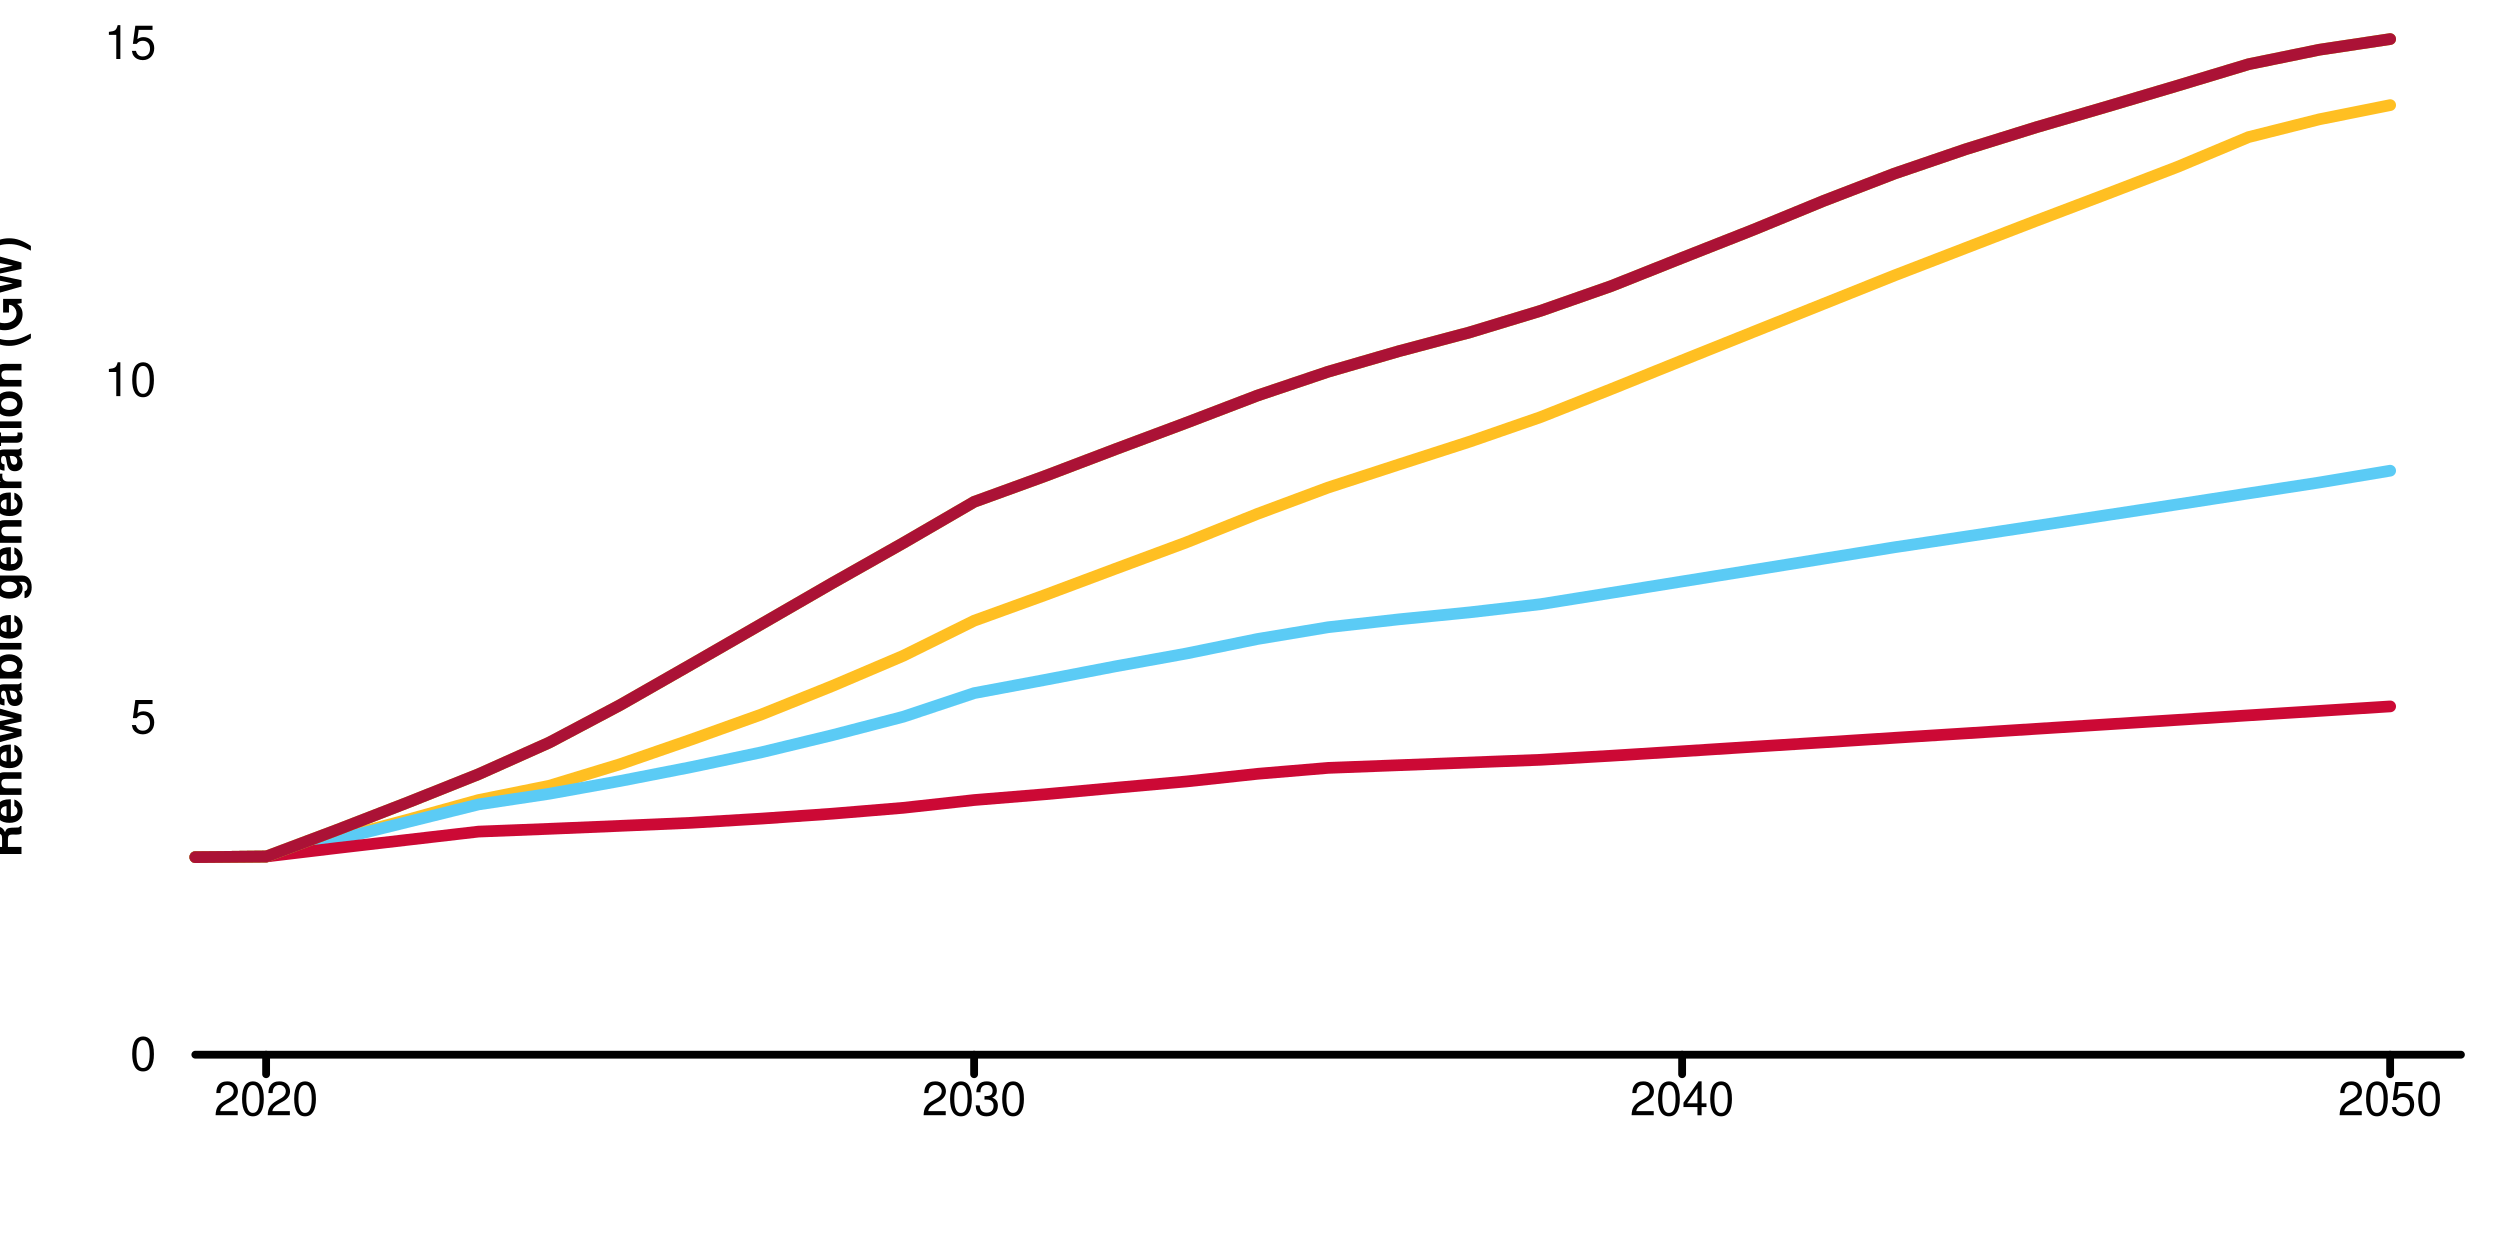
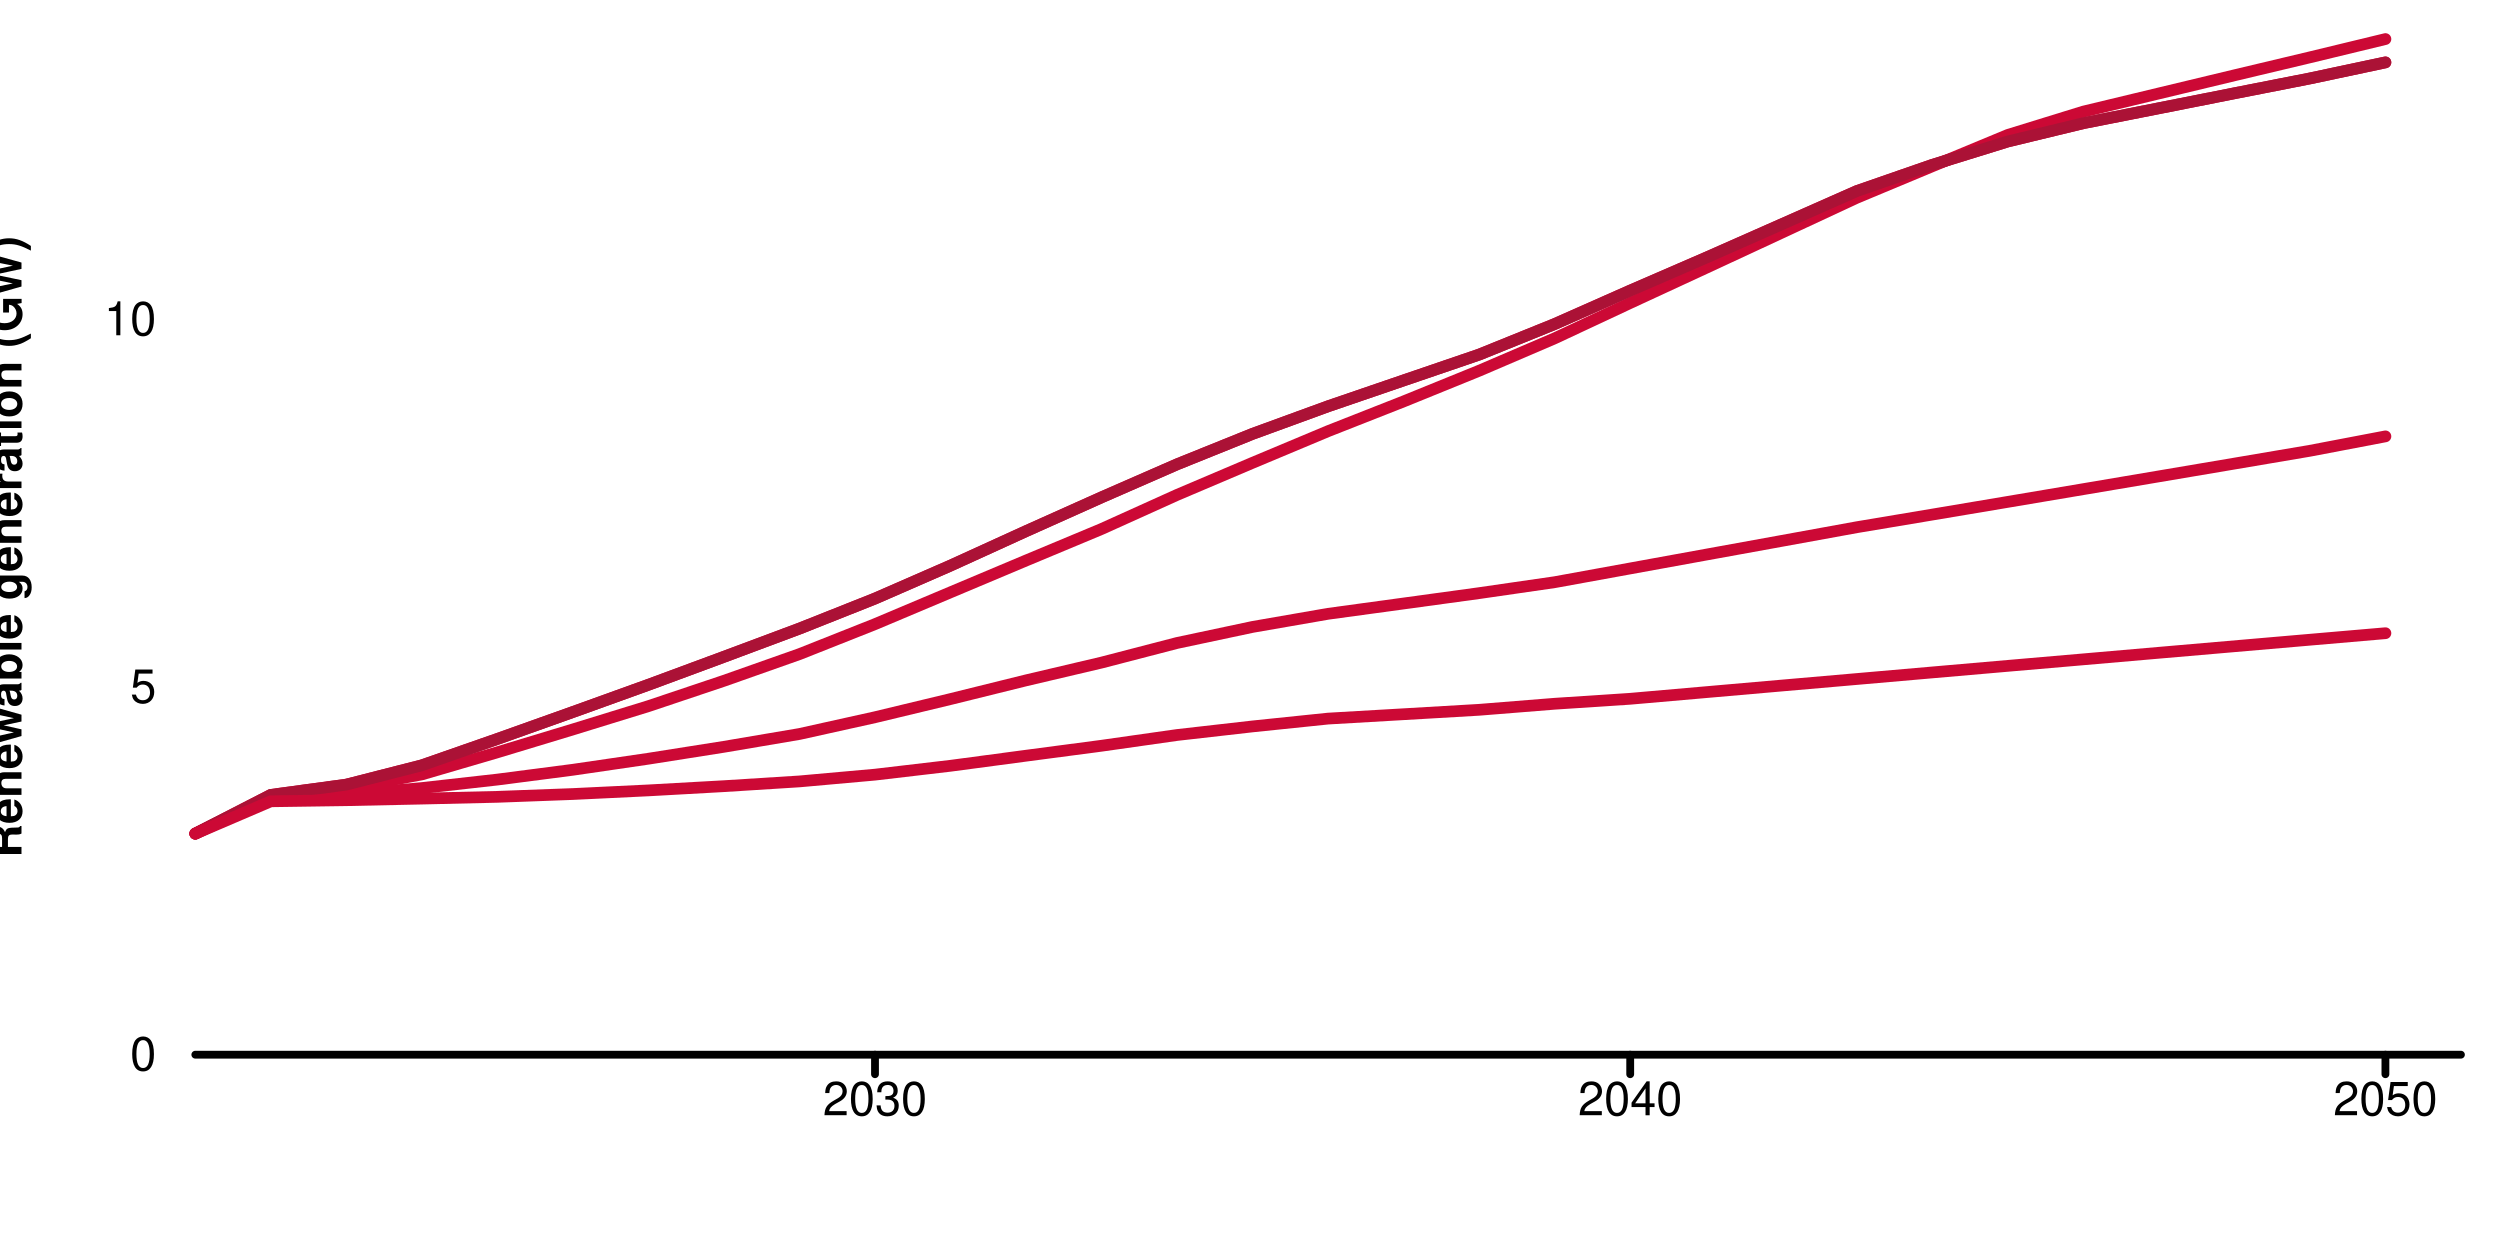
<svg xmlns="http://www.w3.org/2000/svg" width="640" height="320" viewBox="0 0 640 320" style="overflow:display" preserveAspectRatio="xMinYMin meet" overflow="visible">
  <defs>
    <style>
	.data-series path.line { fill-opacity: 0; }
	.data-series path.line.dotted { stroke-dasharray: 12 20 }
	.data-series circle { display: none; }
	.data-series:hover path.line, .data-series.on path.line { stroke-width: 5; }
	.data-series:hover circle, .data-series.on circle { display: inline; }
	.data-series circle:hover, .data-series circle.on { r: 6px!important; fill: black; }
	.grid { font-family: "Helvetica Neue",Helvetica,Arial,"Lucida Grande",sans-serif; }
	.grid line { stroke: rgb(0,0,0); stroke-width: 2; stroke-linecap: round; }
	.grid.grid-x text { text-anchor: middle; dominant-baseline: hanging; transform: translateY(10px); }
	.grid.grid-y text { text-anchor: end; dominant-baseline: middle; transform: translateX(-10px); }
	</style>
  </defs>
  <g class="grid grid-y">
    <line x1="50" y1="270" x2="630" y2="270" data-left="50" />
    <text x="50" y="270" text-anchor="end">0</text>
-     <text x="50" y="183.702" text-anchor="end">5</text>
-     <text x="50" y="97.403" text-anchor="end">10</text>
-     <text x="50" y="11.105" text-anchor="end">15</text>
+     <text x="50" y="175.908" text-anchor="end">5</text>
+     <text x="50" y="81.815" text-anchor="end">10</text>
    <text style="text-anchor:middle;dominant-baseline:hanging;font-weight:bold;transform: translateY(140px) rotate(-90deg);">Renewable generation (GW)</text>
  </g>
  <g class="grid grid-x">
-     <line class="tick" x1="68.125" y1="270" x2="68.125" y2="275" />
-     <text x="68.125" y="270" text-anchor="middle">2020</text>
-     <line class="tick" x1="249.375" y1="270" x2="249.375" y2="275" />
-     <text x="249.375" y="270" text-anchor="middle">2030</text>
-     <line class="tick" x1="430.625" y1="270" x2="430.625" y2="275" />
-     <text x="430.625" y="270" text-anchor="middle">2040</text>
-     <line class="tick" x1="611.875" y1="270" x2="611.875" y2="275" />
-     <text x="611.875" y="270" text-anchor="middle">2050</text>
+     <line class="tick" x1="224" y1="270" x2="224" y2="275" />
+     <text x="224" y="270" text-anchor="middle">2030</text>
+     <line class="tick" x1="417.333" y1="270" x2="417.333" y2="275" />
+     <text x="417.333" y="270" text-anchor="middle">2040</text>
+     <line class="tick" x1="610.667" y1="270" x2="610.667" y2="275" />
+     <text x="610.667" y="270" text-anchor="middle">2050</text>
    <text style="text-anchor:middle;dominant-baseline:hanging;font-weight:bold;transform: translateY(140px) rotate(-90deg);" />
  </g>
  <g data-scenario="consumer-transformation" class="data-series">
-     <path d="M 50.00,219.43L 68.12,219.27L 86.25,214.67L 104.38,209.83L 122.50,204.81L 140.62,201.15L 158.75,195.63L 176.88,189.36L 195.00,182.87L 213.12,175.59L 231.25,167.87L 249.38,158.90L 267.50,152.34L 285.62,145.56L 303.75,138.83L 321.88,131.56L 340.00,124.81L 358.12,118.91L 376.25,113.06L 394.38,106.78L 412.50,99.60L 430.62,92.28L 448.75,85.01L 466.88,77.76L 485.00,70.51L 503.12,63.52L 521.25,56.53L 539.38,49.65L 557.50,42.69L 575.62,35.10L 593.75,30.54L 611.88,26.91" id="Consumer transformation" class="line" stroke="#FFBF22" stroke-width="3" stroke-linecap="round" />
-     <circle cx="50.00" cy="219.43" data-y="2.930" data-x="2019" r="4" fill="#FFBF22" />
-     <circle cx="68.12" cy="219.27" data-y="2.939" data-x="2020" r="4" fill="#FFBF22" />
-     <circle cx="86.25" cy="214.67" data-y="3.206" data-x="2021" r="4" fill="#FFBF22" />
-     <circle cx="104.38" cy="209.83" data-y="3.486" data-x="2022" r="4" fill="#FFBF22" />
-     <circle cx="122.50" cy="204.81" data-y="3.777" data-x="2023" r="4" fill="#FFBF22" />
-     <circle cx="140.62" cy="201.15" data-y="3.989" data-x="2024" r="4" fill="#FFBF22" />
-     <circle cx="158.75" cy="195.63" data-y="4.309" data-x="2025" r="4" fill="#FFBF22" />
-     <circle cx="176.88" cy="189.36" data-y="4.672" data-x="2026" r="4" fill="#FFBF22" />
-     <circle cx="195.00" cy="182.87" data-y="5.048" data-x="2027" r="4" fill="#FFBF22" />
-     <circle cx="213.12" cy="175.59" data-y="5.470" data-x="2028" r="4" fill="#FFBF22" />
-     <circle cx="231.25" cy="167.87" data-y="5.917" data-x="2029" r="4" fill="#FFBF22" />
-     <circle cx="249.38" cy="158.90" data-y="6.437" data-x="2030" r="4" fill="#FFBF22" />
-     <circle cx="267.50" cy="152.34" data-y="6.817" data-x="2031" r="4" fill="#FFBF22" />
-     <circle cx="285.62" cy="145.56" data-y="7.210" data-x="2032" r="4" fill="#FFBF22" />
-     <circle cx="303.75" cy="138.83" data-y="7.600" data-x="2033" r="4" fill="#FFBF22" />
-     <circle cx="321.88" cy="131.56" data-y="8.021" data-x="2034" r="4" fill="#FFBF22" />
-     <circle cx="340.00" cy="124.81" data-y="8.412" data-x="2035" r="4" fill="#FFBF22" />
-     <circle cx="358.12" cy="118.91" data-y="8.754" data-x="2036" r="4" fill="#FFBF22" />
-     <circle cx="376.25" cy="113.06" data-y="9.093" data-x="2037" r="4" fill="#FFBF22" />
-     <circle cx="394.38" cy="106.78" data-y="9.457" data-x="2038" r="4" fill="#FFBF22" />
-     <circle cx="412.50" cy="99.60" data-y="9.873" data-x="2039" r="4" fill="#FFBF22" />
-     <circle cx="430.62" cy="92.28" data-y="10.297" data-x="2040" r="4" fill="#FFBF22" />
-     <circle cx="448.75" cy="85.01" data-y="10.718" data-x="2041" r="4" fill="#FFBF22" />
-     <circle cx="466.88" cy="77.76" data-y="11.138" data-x="2042" r="4" fill="#FFBF22" />
-     <circle cx="485.00" cy="70.51" data-y="11.558" data-x="2043" r="4" fill="#FFBF22" />
-     <circle cx="503.12" cy="63.52" data-y="11.963" data-x="2044" r="4" fill="#FFBF22" />
-     <circle cx="521.25" cy="56.53" data-y="12.368" data-x="2045" r="4" fill="#FFBF22" />
-     <circle cx="539.38" cy="49.65" data-y="12.767" data-x="2046" r="4" fill="#FFBF22" />
-     <circle cx="557.50" cy="42.69" data-y="13.170" data-x="2047" r="4" fill="#FFBF22" />
-     <circle cx="575.62" cy="35.10" data-y="13.610" data-x="2048" r="4" fill="#FFBF22" />
-     <circle cx="593.75" cy="30.54" data-y="13.874" data-x="2049" r="4" fill="#FFBF22" />
-     <circle cx="611.88" cy="26.91" data-y="14.084" data-x="2050" r="4" fill="#FFBF22" />
+     <path d="M 50.00,213.39L 69.33,203.85L 88.67,201.87L 108.00,198.25L 127.33,192.59L 146.67,186.73L 166.00,180.77L 185.33,174.28L 204.67,167.45L 224.00,159.78L 243.33,151.63L 262.67,143.49L 282.00,135.42L 301.33,126.69L 320.67,118.47L 340.00,110.37L 359.33,102.76L 378.67,94.90L 398.00,86.61L 417.33,77.56L 436.67,68.61L 456.00,59.63L 475.33,50.63L 494.67,42.56L 514.00,34.54L 533.33,28.57L 552.67,23.92L 572.00,19.28L 591.33,14.68L 610.67,10.00" id="Consumer Transformation" class="line" stroke="#cc0935" stroke-width="3" stroke-linecap="round" />
+     <circle cx="50.00" cy="213.39" data-y="3.00796539" data-x="2021" r="4" fill="#cc0935" />
+     <circle cx="69.33" cy="203.85" data-y="3.515046037" data-x="2022" r="4" fill="#cc0935" />
+     <circle cx="88.67" cy="201.87" data-y="3.620449781" data-x="2023" r="4" fill="#cc0935" />
+     <circle cx="108.00" cy="198.25" data-y="3.812749717" data-x="2024" r="4" fill="#cc0935" />
+     <circle cx="127.33" cy="192.59" data-y="4.113260806" data-x="2025" r="4" fill="#cc0935" />
+     <circle cx="146.67" cy="186.73" data-y="4.424899953" data-x="2026" r="4" fill="#cc0935" />
+     <circle cx="166.00" cy="180.77" data-y="4.741723296" data-x="2027" r="4" fill="#cc0935" />
+     <circle cx="185.33" cy="174.28" data-y="5.086592741" data-x="2028" r="4" fill="#cc0935" />
+     <circle cx="204.67" cy="167.45" data-y="5.449696004" data-x="2029" r="4" fill="#cc0935" />
+     <circle cx="224.00" cy="159.78" data-y="5.857079922" data-x="2030" r="4" fill="#cc0935" />
+     <circle cx="243.33" cy="151.63" data-y="6.289918816" data-x="2031" r="4" fill="#cc0935" />
+     <circle cx="262.67" cy="143.49" data-y="6.722737566" data-x="2032" r="4" fill="#cc0935" />
+     <circle cx="282.00" cy="135.42" data-y="7.151230128" data-x="2033" r="4" fill="#cc0935" />
+     <circle cx="301.33" cy="126.69" data-y="7.615143071" data-x="2034" r="4" fill="#cc0935" />
+     <circle cx="320.67" cy="118.47" data-y="8.052239374" data-x="2035" r="4" fill="#cc0935" />
+     <circle cx="340.00" cy="110.37" data-y="8.482382009" data-x="2036" r="4" fill="#cc0935" />
+     <circle cx="359.33" cy="102.76" data-y="8.886782431" data-x="2037" r="4" fill="#cc0935" />
+     <circle cx="378.67" cy="94.90" data-y="9.304898184" data-x="2038" r="4" fill="#cc0935" />
+     <circle cx="398.00" cy="86.61" data-y="9.744981658" data-x="2039" r="4" fill="#cc0935" />
+     <circle cx="417.33" cy="77.56" data-y="10.22599253" data-x="2040" r="4" fill="#cc0935" />
+     <circle cx="436.67" cy="68.61" data-y="10.70163214" data-x="2041" r="4" fill="#cc0935" />
+     <circle cx="456.00" cy="59.63" data-y="11.1788584" data-x="2042" r="4" fill="#cc0935" />
+     <circle cx="475.33" cy="50.63" data-y="11.6571057" data-x="2043" r="4" fill="#cc0935" />
+     <circle cx="494.67" cy="42.56" data-y="12.08604521" data-x="2044" r="4" fill="#cc0935" />
+     <circle cx="514.00" cy="34.54" data-y="12.51234436" data-x="2045" r="4" fill="#cc0935" />
+     <circle cx="533.33" cy="28.57" data-y="12.82961039" data-x="2046" r="4" fill="#cc0935" />
+     <circle cx="552.67" cy="23.92" data-y="13.07648385" data-x="2047" r="4" fill="#cc0935" />
+     <circle cx="572.00" cy="19.28" data-y="13.3231861" data-x="2048" r="4" fill="#cc0935" />
+     <circle cx="591.33" cy="14.68" data-y="13.5674299" data-x="2049" r="4" fill="#cc0935" />
+     <circle cx="610.67" cy="10.00" data-y="13.81622686" data-x="2050" r="4" fill="#cc0935" />
  </g>
  <g data-scenario="system-transformation" class="data-series">
-     <path d="M 50.00,219.43L 68.12,219.27L 86.25,214.89L 104.38,210.42L 122.50,205.93L 140.62,203.20L 158.75,199.93L 176.88,196.39L 195.00,192.57L 213.12,188.19L 231.25,183.48L 249.38,177.44L 267.50,174.05L 285.62,170.57L 303.75,167.29L 321.88,163.59L 340.00,160.57L 358.12,158.55L 376.25,156.76L 394.38,154.67L 412.50,151.77L 430.62,148.85L 448.75,145.94L 466.88,143.02L 485.00,140.10L 503.12,137.38L 521.25,134.63L 539.38,131.87L 557.50,129.11L 575.62,126.31L 593.75,123.52L 611.88,120.50" id="System transformation" class="line" stroke="#5BCBF5" stroke-width="3" stroke-linecap="round" />
-     <circle cx="50.00" cy="219.43" data-y="2.930" data-x="2019" r="4" fill="#5BCBF5" />
-     <circle cx="68.12" cy="219.27" data-y="2.939" data-x="2020" r="4" fill="#5BCBF5" />
-     <circle cx="86.25" cy="214.89" data-y="3.193" data-x="2021" r="4" fill="#5BCBF5" />
-     <circle cx="104.38" cy="210.42" data-y="3.452" data-x="2022" r="4" fill="#5BCBF5" />
-     <circle cx="122.50" cy="205.93" data-y="3.712" data-x="2023" r="4" fill="#5BCBF5" />
-     <circle cx="140.62" cy="203.20" data-y="3.870" data-x="2024" r="4" fill="#5BCBF5" />
-     <circle cx="158.75" cy="199.93" data-y="4.060" data-x="2025" r="4" fill="#5BCBF5" />
-     <circle cx="176.88" cy="196.39" data-y="4.265" data-x="2026" r="4" fill="#5BCBF5" />
-     <circle cx="195.00" cy="192.57" data-y="4.486" data-x="2027" r="4" fill="#5BCBF5" />
-     <circle cx="213.12" cy="188.19" data-y="4.740" data-x="2028" r="4" fill="#5BCBF5" />
-     <circle cx="231.25" cy="183.48" data-y="5.013" data-x="2029" r="4" fill="#5BCBF5" />
-     <circle cx="249.38" cy="177.44" data-y="5.363" data-x="2030" r="4" fill="#5BCBF5" />
-     <circle cx="267.50" cy="174.05" data-y="5.559" data-x="2031" r="4" fill="#5BCBF5" />
-     <circle cx="285.62" cy="170.57" data-y="5.761" data-x="2032" r="4" fill="#5BCBF5" />
-     <circle cx="303.75" cy="167.29" data-y="5.951" data-x="2033" r="4" fill="#5BCBF5" />
-     <circle cx="321.88" cy="163.59" data-y="6.165" data-x="2034" r="4" fill="#5BCBF5" />
-     <circle cx="340.00" cy="160.57" data-y="6.340" data-x="2035" r="4" fill="#5BCBF5" />
-     <circle cx="358.12" cy="158.55" data-y="6.457" data-x="2036" r="4" fill="#5BCBF5" />
-     <circle cx="376.25" cy="156.76" data-y="6.561" data-x="2037" r="4" fill="#5BCBF5" />
-     <circle cx="394.38" cy="154.67" data-y="6.682" data-x="2038" r="4" fill="#5BCBF5" />
-     <circle cx="412.50" cy="151.77" data-y="6.850" data-x="2039" r="4" fill="#5BCBF5" />
-     <circle cx="430.62" cy="148.85" data-y="7.019" data-x="2040" r="4" fill="#5BCBF5" />
-     <circle cx="448.75" cy="145.94" data-y="7.188" data-x="2041" r="4" fill="#5BCBF5" />
-     <circle cx="466.88" cy="143.02" data-y="7.357" data-x="2042" r="4" fill="#5BCBF5" />
-     <circle cx="485.00" cy="140.10" data-y="7.526" data-x="2043" r="4" fill="#5BCBF5" />
-     <circle cx="503.12" cy="137.38" data-y="7.684" data-x="2044" r="4" fill="#5BCBF5" />
-     <circle cx="521.25" cy="134.63" data-y="7.843" data-x="2045" r="4" fill="#5BCBF5" />
-     <circle cx="539.38" cy="131.87" data-y="8.003" data-x="2046" r="4" fill="#5BCBF5" />
-     <circle cx="557.50" cy="129.11" data-y="8.163" data-x="2047" r="4" fill="#5BCBF5" />
-     <circle cx="575.62" cy="126.31" data-y="8.325" data-x="2048" r="4" fill="#5BCBF5" />
-     <circle cx="593.75" cy="123.52" data-y="8.487" data-x="2049" r="4" fill="#5BCBF5" />
-     <circle cx="611.88" cy="120.50" data-y="8.662" data-x="2050" r="4" fill="#5BCBF5" />
-   </g>
-   <g data-scenario="steady-progression" class="data-series">
-     <path d="M 50.00,219.43L 68.12,219.27L 86.25,217.10L 104.38,214.99L 122.50,212.89L 140.62,212.18L 158.75,211.42L 176.88,210.64L 195.00,209.56L 213.12,208.30L 231.25,206.80L 249.38,204.81L 267.50,203.33L 285.62,201.67L 303.75,200.05L 321.88,198.10L 340.00,196.58L 358.12,195.89L 376.25,195.20L 394.38,194.51L 412.50,193.47L 430.62,192.33L 448.75,191.17L 466.88,190.04L 485.00,188.88L 503.12,187.74L 521.25,186.58L 539.38,185.44L 557.50,184.29L 575.62,183.13L 593.75,181.99L 611.88,180.84" id="Steady progression" class="line" stroke="#cc0935" stroke-width="3" stroke-linecap="round" />
-     <circle cx="50.00" cy="219.43" data-y="2.930" data-x="2019" r="4" fill="#cc0935" />
-     <circle cx="68.12" cy="219.27" data-y="2.939" data-x="2020" r="4" fill="#cc0935" />
-     <circle cx="86.25" cy="217.10" data-y="3.065" data-x="2021" r="4" fill="#cc0935" />
-     <circle cx="104.38" cy="214.99" data-y="3.187" data-x="2022" r="4" fill="#cc0935" />
-     <circle cx="122.50" cy="212.89" data-y="3.309" data-x="2023" r="4" fill="#cc0935" />
-     <circle cx="140.62" cy="212.18" data-y="3.350" data-x="2024" r="4" fill="#cc0935" />
-     <circle cx="158.75" cy="211.42" data-y="3.394" data-x="2025" r="4" fill="#cc0935" />
-     <circle cx="176.88" cy="210.64" data-y="3.439" data-x="2026" r="4" fill="#cc0935" />
-     <circle cx="195.00" cy="209.56" data-y="3.502" data-x="2027" r="4" fill="#cc0935" />
-     <circle cx="213.12" cy="208.30" data-y="3.575" data-x="2028" r="4" fill="#cc0935" />
-     <circle cx="231.25" cy="206.80" data-y="3.662" data-x="2029" r="4" fill="#cc0935" />
-     <circle cx="249.38" cy="204.81" data-y="3.777" data-x="2030" r="4" fill="#cc0935" />
-     <circle cx="267.50" cy="203.33" data-y="3.863" data-x="2031" r="4" fill="#cc0935" />
-     <circle cx="285.62" cy="201.67" data-y="3.959" data-x="2032" r="4" fill="#cc0935" />
-     <circle cx="303.75" cy="200.05" data-y="4.053" data-x="2033" r="4" fill="#cc0935" />
-     <circle cx="321.88" cy="198.10" data-y="4.166" data-x="2034" r="4" fill="#cc0935" />
-     <circle cx="340.00" cy="196.58" data-y="4.254" data-x="2035" r="4" fill="#cc0935" />
-     <circle cx="358.12" cy="195.89" data-y="4.294" data-x="2036" r="4" fill="#cc0935" />
-     <circle cx="376.25" cy="195.20" data-y="4.334" data-x="2037" r="4" fill="#cc0935" />
-     <circle cx="394.38" cy="194.51" data-y="4.374" data-x="2038" r="4" fill="#cc0935" />
-     <circle cx="412.50" cy="193.47" data-y="4.434" data-x="2039" r="4" fill="#cc0935" />
-     <circle cx="430.62" cy="192.33" data-y="4.500" data-x="2040" r="4" fill="#cc0935" />
-     <circle cx="448.75" cy="191.17" data-y="4.567" data-x="2041" r="4" fill="#cc0935" />
-     <circle cx="466.88" cy="190.04" data-y="4.633" data-x="2042" r="4" fill="#cc0935" />
-     <circle cx="485.00" cy="188.88" data-y="4.700" data-x="2043" r="4" fill="#cc0935" />
-     <circle cx="503.12" cy="187.74" data-y="4.766" data-x="2044" r="4" fill="#cc0935" />
-     <circle cx="521.25" cy="186.58" data-y="4.833" data-x="2045" r="4" fill="#cc0935" />
-     <circle cx="539.38" cy="185.44" data-y="4.899" data-x="2046" r="4" fill="#cc0935" />
-     <circle cx="557.50" cy="184.29" data-y="4.966" data-x="2047" r="4" fill="#cc0935" />
-     <circle cx="575.62" cy="183.13" data-y="5.033" data-x="2048" r="4" fill="#cc0935" />
-     <circle cx="593.75" cy="181.99" data-y="5.099" data-x="2049" r="4" fill="#cc0935" />
-     <circle cx="611.88" cy="180.84" data-y="5.166" data-x="2050" r="4" fill="#cc0935" />
+     <path d="M 50.00,213.41L 69.33,204.50L 88.67,203.40L 108.00,201.74L 127.33,199.57L 146.67,197.06L 166.00,194.23L 185.33,191.18L 204.67,187.90L 224.00,183.61L 243.33,178.96L 262.67,174.17L 282.00,169.62L 301.33,164.60L 320.67,160.49L 340.00,157.13L 359.33,154.49L 378.67,151.84L 398.00,149.04L 417.33,145.52L 436.67,142.00L 456.00,138.49L 475.33,134.97L 494.67,131.73L 514.00,128.48L 533.33,125.22L 552.67,121.95L 572.00,118.68L 591.33,115.40L 610.67,111.71" id="System Transformation" class="line" stroke="#cc0935" stroke-width="3" stroke-linecap="round" />
+     <circle cx="50.00" cy="213.41" data-y="3.006892389" data-x="2021" r="4" fill="#cc0935" />
+     <circle cx="69.33" cy="204.50" data-y="3.480425107" data-x="2022" r="4" fill="#cc0935" />
+     <circle cx="88.67" cy="203.40" data-y="3.538991447" data-x="2023" r="4" fill="#cc0935" />
+     <circle cx="108.00" cy="201.74" data-y="3.627071692" data-x="2024" r="4" fill="#cc0935" />
+     <circle cx="127.33" cy="199.57" data-y="3.742744082" data-x="2025" r="4" fill="#cc0935" />
+     <circle cx="146.67" cy="197.06" data-y="3.875949124" data-x="2026" r="4" fill="#cc0935" />
+     <circle cx="166.00" cy="194.23" data-y="4.026318959" data-x="2027" r="4" fill="#cc0935" />
+     <circle cx="185.33" cy="191.18" data-y="4.188621119" data-x="2028" r="4" fill="#cc0935" />
+     <circle cx="204.67" cy="187.90" data-y="4.362636377" data-x="2029" r="4" fill="#cc0935" />
+     <circle cx="224.00" cy="183.61" data-y="4.590609604" data-x="2030" r="4" fill="#cc0935" />
+     <circle cx="243.33" cy="178.96" data-y="4.83776166" data-x="2031" r="4" fill="#cc0935" />
+     <circle cx="262.67" cy="174.17" data-y="5.092561266" data-x="2032" r="4" fill="#cc0935" />
+     <circle cx="282.00" cy="169.62" data-y="5.333905021" data-x="2033" r="4" fill="#cc0935" />
+     <circle cx="301.33" cy="164.60" data-y="5.600930061" data-x="2034" r="4" fill="#cc0935" />
+     <circle cx="320.67" cy="160.49" data-y="5.819225774" data-x="2035" r="4" fill="#cc0935" />
+     <circle cx="340.00" cy="157.13" data-y="5.997879065" data-x="2036" r="4" fill="#cc0935" />
+     <circle cx="359.33" cy="154.49" data-y="6.138315011" data-x="2037" r="4" fill="#cc0935" />
+     <circle cx="378.67" cy="151.84" data-y="6.279131675" data-x="2038" r="4" fill="#cc0935" />
+     <circle cx="398.00" cy="149.04" data-y="6.427808931" data-x="2039" r="4" fill="#cc0935" />
+     <circle cx="417.33" cy="145.52" data-y="6.614619443" data-x="2040" r="4" fill="#cc0935" />
+     <circle cx="436.67" cy="142.00" data-y="6.801700172" data-x="2041" r="4" fill="#cc0935" />
+     <circle cx="456.00" cy="138.49" data-y="6.988492539" data-x="2042" r="4" fill="#cc0935" />
+     <circle cx="475.33" cy="134.97" data-y="7.175513172" data-x="2043" r="4" fill="#cc0935" />
+     <circle cx="494.67" cy="131.73" data-y="7.347801251" data-x="2044" r="4" fill="#cc0935" />
+     <circle cx="514.00" cy="128.48" data-y="7.520442856" data-x="2045" r="4" fill="#cc0935" />
+     <circle cx="533.33" cy="125.22" data-y="7.693573928" data-x="2046" r="4" fill="#cc0935" />
+     <circle cx="552.67" cy="121.95" data-y="7.867082712" data-x="2047" r="4" fill="#cc0935" />
+     <circle cx="572.00" cy="118.68" data-y="8.04098553" data-x="2048" r="4" fill="#cc0935" />
+     <circle cx="591.33" cy="115.40" data-y="8.215291964" data-x="2049" r="4" fill="#cc0935" />
+     <circle cx="610.67" cy="111.71" data-y="8.41155267" data-x="2050" r="4" fill="#cc0935" />
  </g>
  <g data-scenario="leading-the-way" class="data-series">
-     <path d="M 50.00,219.43L 68.12,219.27L 86.25,212.46L 104.38,205.43L 122.50,198.20L 140.62,190.09L 158.75,180.49L 176.88,170.14L 195.00,159.71L 213.12,149.25L 231.25,139.00L 249.38,128.47L 267.50,121.88L 285.62,114.99L 303.75,108.21L 321.88,101.27L 340.00,95.16L 358.12,89.90L 376.25,85.08L 394.38,79.57L 412.50,73.22L 430.62,66.01L 448.75,58.86L 466.88,51.41L 485.00,44.43L 503.12,38.24L 521.25,32.59L 539.38,27.29L 557.50,21.91L 575.62,16.44L 593.75,12.73L 611.88,10.00" id="Leading the way" class="line" stroke="#C2CD23" stroke-width="3" stroke-linecap="round" />
-     <circle cx="50.00" cy="219.43" data-y="2.930" data-x="2019" r="4" fill="#C2CD23" />
-     <circle cx="68.12" cy="219.27" data-y="2.939" data-x="2020" r="4" fill="#C2CD23" />
-     <circle cx="86.25" cy="212.46" data-y="3.334" data-x="2021" r="4" fill="#C2CD23" />
-     <circle cx="104.38" cy="205.43" data-y="3.741" data-x="2022" r="4" fill="#C2CD23" />
-     <circle cx="122.50" cy="198.20" data-y="4.160" data-x="2023" r="4" fill="#C2CD23" />
-     <circle cx="140.62" cy="190.09" data-y="4.630" data-x="2024" r="4" fill="#C2CD23" />
-     <circle cx="158.75" cy="180.49" data-y="5.186" data-x="2025" r="4" fill="#C2CD23" />
-     <circle cx="176.88" cy="170.14" data-y="5.786" data-x="2026" r="4" fill="#C2CD23" />
-     <circle cx="195.00" cy="159.71" data-y="6.390" data-x="2027" r="4" fill="#C2CD23" />
-     <circle cx="213.12" cy="149.25" data-y="6.996" data-x="2028" r="4" fill="#C2CD23" />
-     <circle cx="231.25" cy="139.00" data-y="7.590" data-x="2029" r="4" fill="#C2CD23" />
-     <circle cx="249.38" cy="128.47" data-y="8.200" data-x="2030" r="4" fill="#C2CD23" />
-     <circle cx="267.50" cy="121.88" data-y="8.582" data-x="2031" r="4" fill="#C2CD23" />
-     <circle cx="285.62" cy="114.99" data-y="8.981" data-x="2032" r="4" fill="#C2CD23" />
-     <circle cx="303.75" cy="108.21" data-y="9.374" data-x="2033" r="4" fill="#C2CD23" />
-     <circle cx="321.88" cy="101.27" data-y="9.776" data-x="2034" r="4" fill="#C2CD23" />
-     <circle cx="340.00" cy="95.16" data-y="10.130" data-x="2035" r="4" fill="#C2CD23" />
-     <circle cx="358.12" cy="89.90" data-y="10.435" data-x="2036" r="4" fill="#C2CD23" />
-     <circle cx="376.25" cy="85.08" data-y="10.714" data-x="2037" r="4" fill="#C2CD23" />
-     <circle cx="394.38" cy="79.57" data-y="11.033" data-x="2038" r="4" fill="#C2CD23" />
-     <circle cx="412.50" cy="73.22" data-y="11.401" data-x="2039" r="4" fill="#C2CD23" />
-     <circle cx="430.62" cy="66.01" data-y="11.819" data-x="2040" r="4" fill="#C2CD23" />
-     <circle cx="448.75" cy="58.86" data-y="12.233" data-x="2041" r="4" fill="#C2CD23" />
-     <circle cx="466.88" cy="51.41" data-y="12.665" data-x="2042" r="4" fill="#C2CD23" />
-     <circle cx="485.00" cy="44.43" data-y="13.069" data-x="2043" r="4" fill="#C2CD23" />
-     <circle cx="503.12" cy="38.24" data-y="13.428" data-x="2044" r="4" fill="#C2CD23" />
-     <circle cx="521.25" cy="32.59" data-y="13.755" data-x="2045" r="4" fill="#C2CD23" />
-     <circle cx="539.38" cy="27.29" data-y="14.062" data-x="2046" r="4" fill="#C2CD23" />
-     <circle cx="557.50" cy="21.91" data-y="14.374" data-x="2047" r="4" fill="#C2CD23" />
-     <circle cx="575.62" cy="16.44" data-y="14.691" data-x="2048" r="4" fill="#C2CD23" />
-     <circle cx="593.75" cy="12.73" data-y="14.906" data-x="2049" r="4" fill="#C2CD23" />
-     <circle cx="611.88" cy="10.00" data-y="15.064" data-x="2050" r="4" fill="#C2CD23" />
+     <path d="M 50.00,213.41L 69.33,203.49L 88.67,200.86L 108.00,195.92L 127.33,189.17L 146.67,182.27L 166.00,175.30L 185.33,168.14L 204.67,160.91L 224.00,153.23L 243.33,144.79L 262.67,135.97L 282.00,127.31L 301.33,118.86L 320.67,111.06L 340.00,104.00L 359.33,97.38L 378.67,90.77L 398.00,82.95L 417.33,74.39L 436.67,66.01L 456.00,57.47L 475.33,48.92L 494.67,42.20L 514.00,36.21L 533.33,31.53L 552.67,27.71L 572.00,23.88L 591.33,20.08L 610.67,15.97" id="Leading The Way" class="line" stroke="#cc0935" stroke-width="3" stroke-linecap="round" />
+     <circle cx="50.00" cy="213.41" data-y="3.007160639" data-x="2021" r="4" fill="#cc0935" />
+     <circle cx="69.33" cy="203.49" data-y="3.534318448" data-x="2022" r="4" fill="#cc0935" />
+     <circle cx="88.67" cy="200.86" data-y="3.674195275" data-x="2023" r="4" fill="#cc0935" />
+     <circle cx="108.00" cy="195.92" data-y="3.936792612" data-x="2024" r="4" fill="#cc0935" />
+     <circle cx="127.33" cy="189.17" data-y="4.295294965" data-x="2025" r="4" fill="#cc0935" />
+     <circle cx="146.67" cy="182.27" data-y="4.662127581" data-x="2026" r="4" fill="#cc0935" />
+     <circle cx="166.00" cy="175.30" data-y="5.032440115" data-x="2027" r="4" fill="#cc0935" />
+     <circle cx="185.33" cy="168.14" data-y="5.412967098" data-x="2028" r="4" fill="#cc0935" />
+     <circle cx="204.67" cy="160.91" data-y="5.796951484" data-x="2029" r="4" fill="#cc0935" />
+     <circle cx="224.00" cy="153.23" data-y="6.205018195" data-x="2030" r="4" fill="#cc0935" />
+     <circle cx="243.33" cy="144.79" data-y="6.653679571" data-x="2031" r="4" fill="#cc0935" />
+     <circle cx="262.67" cy="135.97" data-y="7.122341404" data-x="2032" r="4" fill="#cc0935" />
+     <circle cx="282.00" cy="127.31" data-y="7.582374158" data-x="2033" r="4" fill="#cc0935" />
+     <circle cx="301.33" cy="118.86" data-y="8.031265393" data-x="2034" r="4" fill="#cc0935" />
+     <circle cx="320.67" cy="111.06" data-y="8.44586419" data-x="2035" r="4" fill="#cc0935" />
+     <circle cx="340.00" cy="104.00" data-y="8.821226342" data-x="2036" r="4" fill="#cc0935" />
+     <circle cx="359.33" cy="97.38" data-y="9.172680658" data-x="2037" r="4" fill="#cc0935" />
+     <circle cx="378.67" cy="90.77" data-y="9.524046339" data-x="2038" r="4" fill="#cc0935" />
+     <circle cx="398.00" cy="82.95" data-y="9.939541117" data-x="2039" r="4" fill="#cc0935" />
+     <circle cx="417.33" cy="74.39" data-y="10.39480189" data-x="2040" r="4" fill="#cc0935" />
+     <circle cx="436.67" cy="66.01" data-y="10.83986076" data-x="2041" r="4" fill="#cc0935" />
+     <circle cx="456.00" cy="57.47" data-y="11.29389067" data-x="2042" r="4" fill="#cc0935" />
+     <circle cx="475.33" cy="48.92" data-y="11.74829516" data-x="2043" r="4" fill="#cc0935" />
+     <circle cx="494.67" cy="42.20" data-y="12.10540268" data-x="2044" r="4" fill="#cc0935" />
+     <circle cx="514.00" cy="36.21" data-y="12.42368884" data-x="2045" r="4" fill="#cc0935" />
+     <circle cx="533.33" cy="31.53" data-y="12.67192048" data-x="2046" r="4" fill="#cc0935" />
+     <circle cx="552.67" cy="27.71" data-y="12.87504101" data-x="2047" r="4" fill="#cc0935" />
+     <circle cx="572.00" cy="23.88" data-y="13.07850069" data-x="2048" r="4" fill="#cc0935" />
+     <circle cx="591.33" cy="20.08" data-y="13.28082034" data-x="2049" r="4" fill="#cc0935" />
+     <circle cx="610.67" cy="15.97" data-y="13.49899907" data-x="2050" r="4" fill="#cc0935" />
  </g>
  <g data-scenario="planning-scenario" class="data-series">
-     <path d="M 50.00,219.43L 68.12,219.27L 86.25,212.46L 104.38,205.43L 122.50,198.20L 140.62,190.09L 158.75,180.49L 176.88,170.14L 195.00,159.71L 213.12,149.25L 231.25,139.00L 249.38,128.47L 267.50,121.88L 285.62,114.99L 303.75,108.21L 321.88,101.27L 340.00,95.16L 358.12,89.90L 376.25,85.08L 394.38,79.57L 412.50,73.22L 430.62,66.01L 448.75,58.86L 466.88,51.41L 485.00,44.43L 503.12,38.24L 521.25,32.59L 539.38,27.29L 557.50,21.91L 575.62,16.44L 593.75,12.73L 611.88,10.00" id="NPg Planning Scenario" class="line" stroke="#ab1236" stroke-width="3" stroke-linecap="round" />
-     <circle cx="50.00" cy="219.43" data-y="2.930" data-x="2019" r="4" fill="#ab1236" />
-     <circle cx="68.12" cy="219.27" data-y="2.939" data-x="2020" r="4" fill="#ab1236" />
-     <circle cx="86.25" cy="212.46" data-y="3.334" data-x="2021" r="4" fill="#ab1236" />
-     <circle cx="104.38" cy="205.43" data-y="3.741" data-x="2022" r="4" fill="#ab1236" />
-     <circle cx="122.50" cy="198.20" data-y="4.160" data-x="2023" r="4" fill="#ab1236" />
-     <circle cx="140.62" cy="190.09" data-y="4.630" data-x="2024" r="4" fill="#ab1236" />
-     <circle cx="158.75" cy="180.49" data-y="5.186" data-x="2025" r="4" fill="#ab1236" />
-     <circle cx="176.88" cy="170.14" data-y="5.786" data-x="2026" r="4" fill="#ab1236" />
-     <circle cx="195.00" cy="159.71" data-y="6.390" data-x="2027" r="4" fill="#ab1236" />
-     <circle cx="213.12" cy="149.25" data-y="6.996" data-x="2028" r="4" fill="#ab1236" />
-     <circle cx="231.25" cy="139.00" data-y="7.590" data-x="2029" r="4" fill="#ab1236" />
-     <circle cx="249.38" cy="128.47" data-y="8.200" data-x="2030" r="4" fill="#ab1236" />
-     <circle cx="267.50" cy="121.88" data-y="8.582" data-x="2031" r="4" fill="#ab1236" />
-     <circle cx="285.62" cy="114.99" data-y="8.981" data-x="2032" r="4" fill="#ab1236" />
-     <circle cx="303.75" cy="108.21" data-y="9.374" data-x="2033" r="4" fill="#ab1236" />
-     <circle cx="321.88" cy="101.27" data-y="9.776" data-x="2034" r="4" fill="#ab1236" />
-     <circle cx="340.00" cy="95.16" data-y="10.130" data-x="2035" r="4" fill="#ab1236" />
-     <circle cx="358.12" cy="89.90" data-y="10.435" data-x="2036" r="4" fill="#ab1236" />
-     <circle cx="376.25" cy="85.08" data-y="10.714" data-x="2037" r="4" fill="#ab1236" />
-     <circle cx="394.38" cy="79.57" data-y="11.033" data-x="2038" r="4" fill="#ab1236" />
-     <circle cx="412.50" cy="73.22" data-y="11.401" data-x="2039" r="4" fill="#ab1236" />
-     <circle cx="430.62" cy="66.01" data-y="11.819" data-x="2040" r="4" fill="#ab1236" />
-     <circle cx="448.75" cy="58.86" data-y="12.233" data-x="2041" r="4" fill="#ab1236" />
-     <circle cx="466.88" cy="51.41" data-y="12.665" data-x="2042" r="4" fill="#ab1236" />
-     <circle cx="485.00" cy="44.43" data-y="13.069" data-x="2043" r="4" fill="#ab1236" />
-     <circle cx="503.12" cy="38.24" data-y="13.428" data-x="2044" r="4" fill="#ab1236" />
-     <circle cx="521.25" cy="32.59" data-y="13.755" data-x="2045" r="4" fill="#ab1236" />
-     <circle cx="539.38" cy="27.29" data-y="14.062" data-x="2046" r="4" fill="#ab1236" />
-     <circle cx="557.50" cy="21.91" data-y="14.374" data-x="2047" r="4" fill="#ab1236" />
-     <circle cx="575.62" cy="16.44" data-y="14.691" data-x="2048" r="4" fill="#ab1236" />
-     <circle cx="593.75" cy="12.73" data-y="14.906" data-x="2049" r="4" fill="#ab1236" />
-     <circle cx="611.88" cy="10.00" data-y="15.064" data-x="2050" r="4" fill="#ab1236" />
+     <path d="M 50.00,213.41L 69.33,203.49L 88.67,200.86L 108.00,195.92L 127.33,189.17L 146.67,182.27L 166.00,175.30L 185.33,168.14L 204.67,160.91L 224.00,153.23L 243.33,144.79L 262.67,135.97L 282.00,127.31L 301.33,118.86L 320.67,111.06L 340.00,104.00L 359.33,97.38L 378.67,90.77L 398.00,82.95L 417.33,74.39L 436.67,66.01L 456.00,57.47L 475.33,48.92L 494.67,42.20L 514.00,36.21L 533.33,31.53L 552.67,27.71L 572.00,23.88L 591.33,20.08L 610.67,15.97" id="NPg Planning Scenario" class="line" stroke="#ab1236" stroke-width="3" stroke-linecap="round" />
+     <circle cx="50.00" cy="213.41" data-y="3.007160639" data-x="2021" r="4" fill="#ab1236" />
+     <circle cx="69.33" cy="203.49" data-y="3.534318448" data-x="2022" r="4" fill="#ab1236" />
+     <circle cx="88.67" cy="200.86" data-y="3.674195275" data-x="2023" r="4" fill="#ab1236" />
+     <circle cx="108.00" cy="195.92" data-y="3.936792612" data-x="2024" r="4" fill="#ab1236" />
+     <circle cx="127.33" cy="189.17" data-y="4.295294965" data-x="2025" r="4" fill="#ab1236" />
+     <circle cx="146.67" cy="182.27" data-y="4.662127581" data-x="2026" r="4" fill="#ab1236" />
+     <circle cx="166.00" cy="175.30" data-y="5.032440115" data-x="2027" r="4" fill="#ab1236" />
+     <circle cx="185.33" cy="168.14" data-y="5.412967098" data-x="2028" r="4" fill="#ab1236" />
+     <circle cx="204.67" cy="160.91" data-y="5.796951484" data-x="2029" r="4" fill="#ab1236" />
+     <circle cx="224.00" cy="153.23" data-y="6.205018195" data-x="2030" r="4" fill="#ab1236" />
+     <circle cx="243.33" cy="144.79" data-y="6.653679571" data-x="2031" r="4" fill="#ab1236" />
+     <circle cx="262.67" cy="135.97" data-y="7.122341404" data-x="2032" r="4" fill="#ab1236" />
+     <circle cx="282.00" cy="127.31" data-y="7.582374158" data-x="2033" r="4" fill="#ab1236" />
+     <circle cx="301.33" cy="118.86" data-y="8.031265393" data-x="2034" r="4" fill="#ab1236" />
+     <circle cx="320.67" cy="111.06" data-y="8.44586419" data-x="2035" r="4" fill="#ab1236" />
+     <circle cx="340.00" cy="104.00" data-y="8.821226342" data-x="2036" r="4" fill="#ab1236" />
+     <circle cx="359.33" cy="97.38" data-y="9.172680658" data-x="2037" r="4" fill="#ab1236" />
+     <circle cx="378.67" cy="90.77" data-y="9.524046339" data-x="2038" r="4" fill="#ab1236" />
+     <circle cx="398.00" cy="82.95" data-y="9.939541117" data-x="2039" r="4" fill="#ab1236" />
+     <circle cx="417.33" cy="74.39" data-y="10.39480189" data-x="2040" r="4" fill="#ab1236" />
+     <circle cx="436.67" cy="66.01" data-y="10.83986076" data-x="2041" r="4" fill="#ab1236" />
+     <circle cx="456.00" cy="57.47" data-y="11.29389067" data-x="2042" r="4" fill="#ab1236" />
+     <circle cx="475.33" cy="48.92" data-y="11.74829516" data-x="2043" r="4" fill="#ab1236" />
+     <circle cx="494.67" cy="42.20" data-y="12.10540268" data-x="2044" r="4" fill="#ab1236" />
+     <circle cx="514.00" cy="36.21" data-y="12.42368884" data-x="2045" r="4" fill="#ab1236" />
+     <circle cx="533.33" cy="31.53" data-y="12.67192048" data-x="2046" r="4" fill="#ab1236" />
+     <circle cx="552.67" cy="27.71" data-y="12.87504101" data-x="2047" r="4" fill="#ab1236" />
+     <circle cx="572.00" cy="23.88" data-y="13.07850069" data-x="2048" r="4" fill="#ab1236" />
+     <circle cx="591.33" cy="20.08" data-y="13.28082034" data-x="2049" r="4" fill="#ab1236" />
+     <circle cx="610.67" cy="15.97" data-y="13.49899907" data-x="2050" r="4" fill="#ab1236" />
+   </g>
+   <g data-scenario="falling-short" class="data-series">
+     <path d="M 50.00,213.42L 69.33,205.13L 88.67,204.85L 108.00,204.44L 127.33,203.99L 146.67,203.27L 166.00,202.34L 185.33,201.26L 204.67,200.04L 224.00,198.31L 243.33,196.04L 262.67,193.46L 282.00,190.91L 301.33,188.16L 320.67,185.96L 340.00,183.96L 359.33,182.84L 378.67,181.71L 398.00,180.16L 417.33,178.89L 436.67,177.20L 456.00,175.51L 475.33,173.83L 494.67,172.14L 514.00,170.46L 533.33,168.79L 552.67,167.11L 572.00,165.44L 591.33,163.77L 610.67,162.10" id="Falling Short" class="line" stroke="#cc0935" stroke-width="3" stroke-linecap="round" />
+     <circle cx="50.00" cy="213.42" data-y="3.006758264" data-x="2021" r="4" fill="#cc0935" />
+     <circle cx="69.33" cy="205.13" data-y="3.447245522" data-x="2022" r="4" fill="#cc0935" />
+     <circle cx="88.67" cy="204.85" data-y="3.462172322" data-x="2023" r="4" fill="#cc0935" />
+     <circle cx="108.00" cy="204.44" data-y="3.483786231" data-x="2024" r="4" fill="#cc0935" />
+     <circle cx="127.33" cy="203.99" data-y="3.50757944" data-x="2025" r="4" fill="#cc0935" />
+     <circle cx="146.67" cy="203.27" data-y="3.545843923" data-x="2026" r="4" fill="#cc0935" />
+     <circle cx="166.00" cy="202.34" data-y="3.595522115" data-x="2027" r="4" fill="#cc0935" />
+     <circle cx="185.33" cy="201.26" data-y="3.652636534" data-x="2028" r="4" fill="#cc0935" />
+     <circle cx="204.67" cy="200.04" data-y="3.717451007" data-x="2029" r="4" fill="#cc0935" />
+     <circle cx="224.00" cy="198.31" data-y="3.809571646" data-x="2030" r="4" fill="#cc0935" />
+     <circle cx="243.33" cy="196.04" data-y="3.930150048" data-x="2031" r="4" fill="#cc0935" />
+     <circle cx="262.67" cy="193.46" data-y="4.067394348" data-x="2032" r="4" fill="#cc0935" />
+     <circle cx="282.00" cy="190.91" data-y="4.202572882" data-x="2033" r="4" fill="#cc0935" />
+     <circle cx="301.33" cy="188.16" data-y="4.348805045" data-x="2034" r="4" fill="#cc0935" />
+     <circle cx="320.67" cy="185.96" data-y="4.465882603" data-x="2035" r="4" fill="#cc0935" />
+     <circle cx="340.00" cy="183.96" data-y="4.571883648" data-x="2036" r="4" fill="#cc0935" />
+     <circle cx="359.33" cy="182.84" data-y="4.631683434" data-x="2037" r="4" fill="#cc0935" />
+     <circle cx="378.67" cy="181.71" data-y="4.691530656" data-x="2038" r="4" fill="#cc0935" />
+     <circle cx="398.00" cy="180.16" data-y="4.774159251" data-x="2039" r="4" fill="#cc0935" />
+     <circle cx="417.33" cy="178.89" data-y="4.841363586" data-x="2040" r="4" fill="#cc0935" />
+     <circle cx="436.67" cy="177.20" data-y="4.931240585" data-x="2041" r="4" fill="#cc0935" />
+     <circle cx="456.00" cy="175.51" data-y="5.020974064" data-x="2042" r="4" fill="#cc0935" />
+     <circle cx="475.33" cy="173.83" data-y="5.110558682" data-x="2043" r="4" fill="#cc0935" />
+     <circle cx="494.67" cy="172.14" data-y="5.199998821" data-x="2044" r="4" fill="#cc0935" />
+     <circle cx="514.00" cy="170.46" data-y="5.289293998" data-x="2045" r="4" fill="#cc0935" />
+     <circle cx="533.33" cy="168.79" data-y="5.378439455" data-x="2046" r="4" fill="#cc0935" />
+     <circle cx="552.67" cy="167.11" data-y="5.4674427" data-x="2047" r="4" fill="#cc0935" />
+     <circle cx="572.00" cy="165.44" data-y="5.556297556" data-x="2048" r="4" fill="#cc0935" />
+     <circle cx="591.33" cy="163.77" data-y="5.645006254" data-x="2049" r="4" fill="#cc0935" />
+     <circle cx="610.67" cy="162.10" data-y="5.733567309" data-x="2050" r="4" fill="#cc0935" />
  </g>
</svg>
